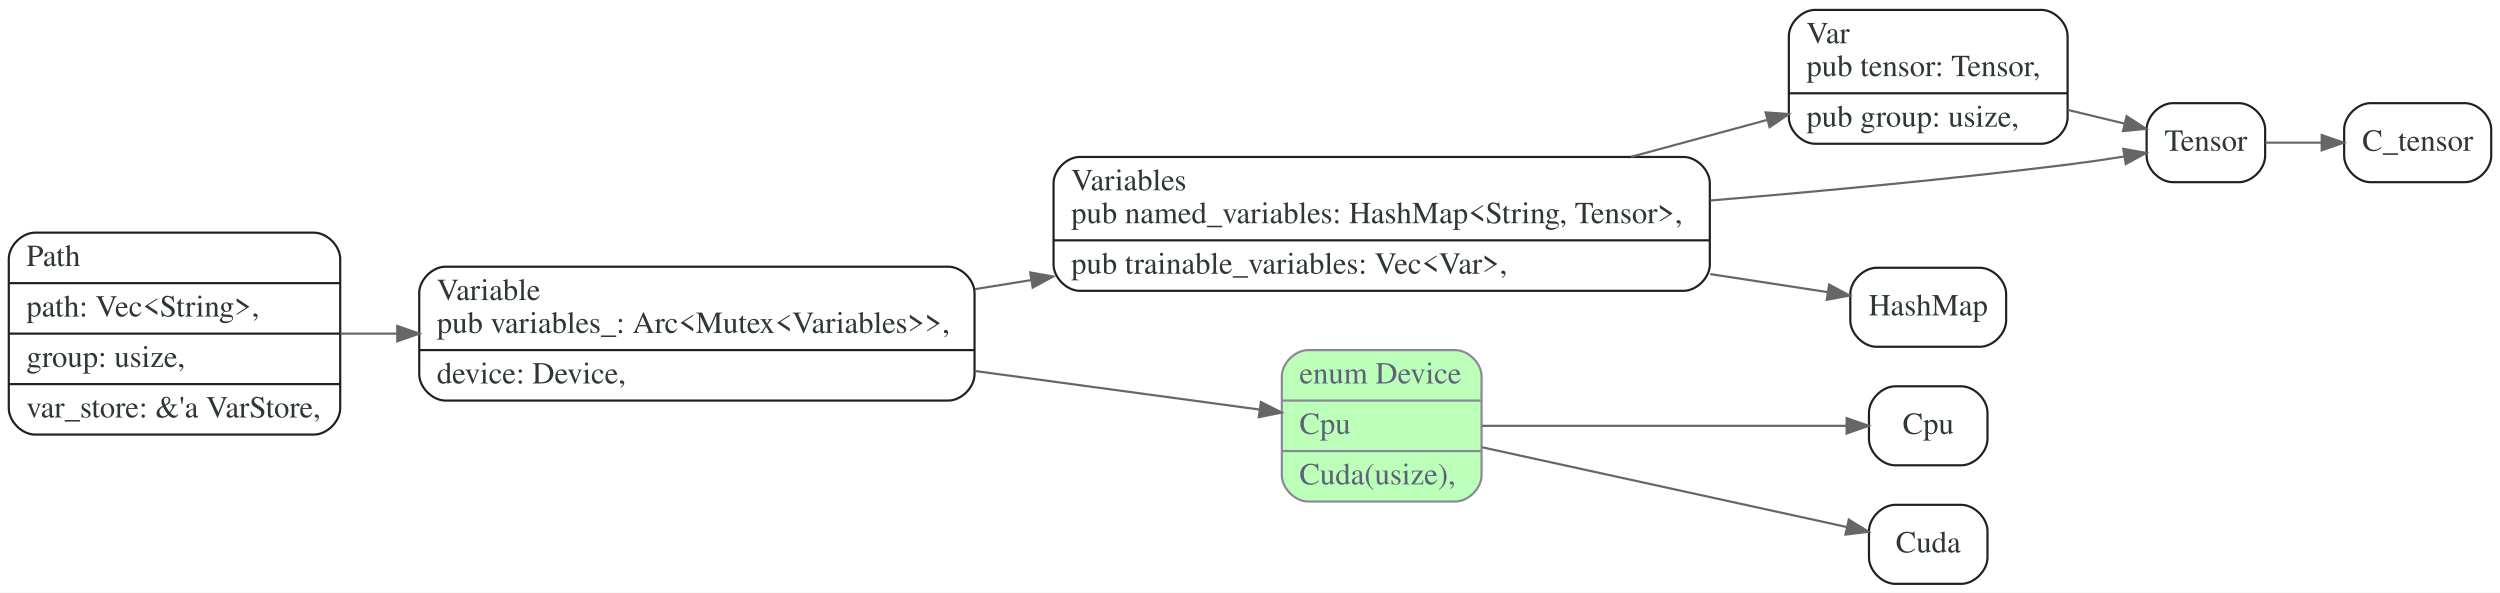
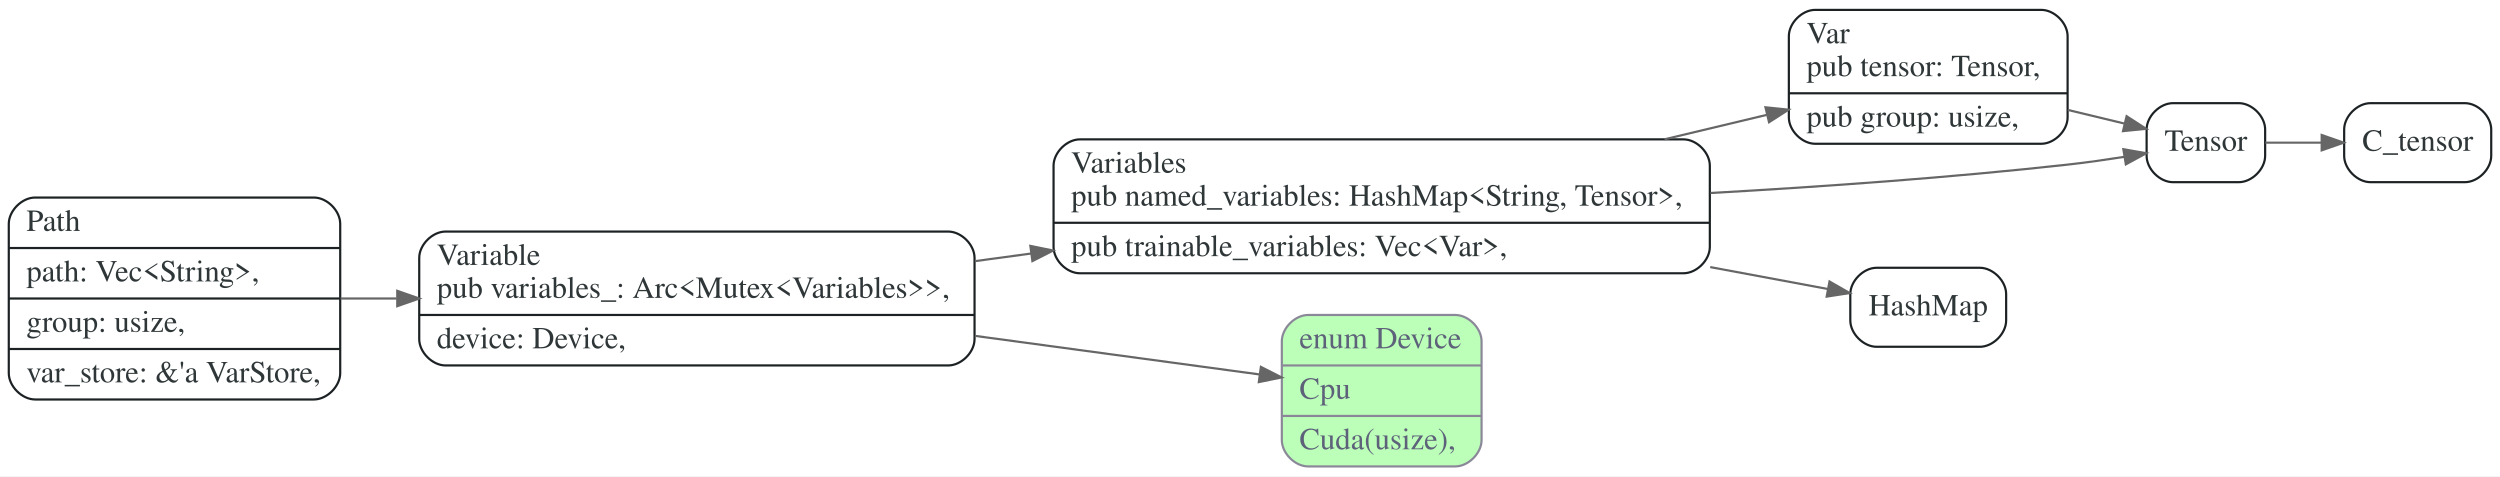
- <svg xmlns="http://www.w3.org/2000/svg" width="1139pt" height="270pt" viewBox="0.00 0.00 1139.00 270.00">
-   <g id="graph0" class="graph" transform="scale(1 1) rotate(0) translate(4 266)">
-     <polygon fill="white" stroke="transparent" points="-4,4 -4,-266 1135,-266 1135,4 -4,4" />
+ <svg xmlns="http://www.w3.org/2000/svg" width="1139pt" height="217pt" viewBox="0.00 0.00 1139.00 217.00">
+   <g id="graph0" class="graph" transform="scale(1 1) rotate(0) translate(4 213)">
+     <polygon fill="white" stroke="transparent" points="-4,4 -4,-213 1135,-213 1135,4 -4,4" />
    <g id="node1" class="node">
-       <path fill="none" stroke="#1c2123" d="M12,-68C12,-68 139,-68 139,-68 145,-68 151,-74 151,-80 151,-80 151,-148 151,-148 151,-154 145,-160 139,-160 139,-160 12,-160 12,-160 6,-160 0,-154 0,-148 0,-148 0,-80 0,-80 0,-74 6,-68 12,-68" />
-       <text text-anchor="start" x="8" y="-144.8" font-family="Times,serif" font-size="14.00" fill="#2f3638">Path</text>
-       <polyline fill="none" stroke="#1c2123" points="0,-137 151,-137 " />
-       <text text-anchor="start" x="8" y="-121.8" font-family="Times,serif" font-size="14.00" fill="#2f3638">path: Vec&lt;String&gt;,</text>
-       <polyline fill="none" stroke="#1c2123" points="0,-114 151,-114 " />
-       <text text-anchor="start" x="8" y="-98.8" font-family="Times,serif" font-size="14.00" fill="#2f3638">group: usize,</text>
-       <polyline fill="none" stroke="#1c2123" points="0,-91 151,-91 " />
-       <text text-anchor="start" x="8" y="-75.8" font-family="Times,serif" font-size="14.00" fill="#2f3638">var_store: &amp;'a VarStore,</text>
+       <path fill="none" stroke="#1c2123" d="M12,-31C12,-31 139,-31 139,-31 145,-31 151,-37 151,-43 151,-43 151,-111 151,-111 151,-117 145,-123 139,-123 139,-123 12,-123 12,-123 6,-123 0,-117 0,-111 0,-111 0,-43 0,-43 0,-37 6,-31 12,-31" />
+       <text text-anchor="start" x="8" y="-107.8" font-family="Times,serif" font-size="14.00" fill="#2f3638">Path</text>
+       <polyline fill="none" stroke="#1c2123" points="0,-100 151,-100 " />
+       <text text-anchor="start" x="8" y="-84.8" font-family="Times,serif" font-size="14.00" fill="#2f3638">path: Vec&lt;String&gt;,</text>
+       <polyline fill="none" stroke="#1c2123" points="0,-77 151,-77 " />
+       <text text-anchor="start" x="8" y="-61.8" font-family="Times,serif" font-size="14.00" fill="#2f3638">group: usize,</text>
+       <polyline fill="none" stroke="#1c2123" points="0,-54 151,-54 " />
+       <text text-anchor="start" x="8" y="-38.8" font-family="Times,serif" font-size="14.00" fill="#2f3638">var_store: &amp;'a VarStore,</text>
    </g>
    <g id="node2" class="node">
-       <path fill="none" stroke="#1c2123" d="M199,-83.5C199,-83.5 428,-83.5 428,-83.5 434,-83.5 440,-89.5 440,-95.5 440,-95.5 440,-132.5 440,-132.5 440,-138.5 434,-144.5 428,-144.5 428,-144.5 199,-144.5 199,-144.5 193,-144.5 187,-138.5 187,-132.5 187,-132.5 187,-95.5 187,-95.5 187,-89.5 193,-83.5 199,-83.5" />
-       <text text-anchor="start" x="195" y="-129.3" font-family="Times,serif" font-size="14.00" fill="#2f3638">Variable</text>
-       <text text-anchor="start" x="195" y="-114.3" font-family="Times,serif" font-size="14.00" fill="#2f3638"> pub variables_: Arc&lt;Mutex&lt;Variables&gt;&gt;,</text>
-       <polyline fill="none" stroke="#1c2123" points="187,-106.5 440,-106.5 " />
-       <text text-anchor="start" x="195" y="-91.3" font-family="Times,serif" font-size="14.00" fill="#2f3638">device: Device,</text>
+       <path fill="none" stroke="#1c2123" d="M199,-46.5C199,-46.5 428,-46.5 428,-46.5 434,-46.5 440,-52.5 440,-58.5 440,-58.5 440,-95.5 440,-95.5 440,-101.5 434,-107.5 428,-107.5 428,-107.5 199,-107.5 199,-107.5 193,-107.5 187,-101.5 187,-95.5 187,-95.5 187,-58.5 187,-58.5 187,-52.5 193,-46.5 199,-46.5" />
+       <text text-anchor="start" x="195" y="-92.3" font-family="Times,serif" font-size="14.00" fill="#2f3638">Variable</text>
+       <text text-anchor="start" x="195" y="-77.3" font-family="Times,serif" font-size="14.00" fill="#2f3638"> pub variables_: Arc&lt;Mutex&lt;Variables&gt;&gt;,</text>
+       <polyline fill="none" stroke="#1c2123" points="187,-69.5 440,-69.5 " />
+       <text text-anchor="start" x="195" y="-54.3" font-family="Times,serif" font-size="14.00" fill="#2f3638">device: Device,</text>
    </g>
-     <g id="edge10" class="edge">
-       <path fill="none" stroke="#666666" d="M151.17,-114C159.42,-114 168,-114 176.71,-114" />
-       <polygon fill="#666666" stroke="#666666" points="176.99,-117.5 186.99,-114 176.99,-110.5 176.99,-117.5" />
+     <g id="edge8" class="edge">
+       <path fill="none" stroke="#666666" d="M151.17,-77C159.42,-77 168,-77 176.71,-77" />
+       <polygon fill="#666666" stroke="#666666" points="176.99,-80.5 186.99,-77 176.99,-73.5 176.99,-80.5" />
    </g>
    <g id="node3" class="node">
-       <path fill="none" stroke="#1c2123" d="M488,-133.5C488,-133.5 763,-133.5 763,-133.5 769,-133.5 775,-139.5 775,-145.5 775,-145.5 775,-182.5 775,-182.5 775,-188.5 769,-194.5 763,-194.5 763,-194.5 488,-194.5 488,-194.5 482,-194.5 476,-188.5 476,-182.5 476,-182.5 476,-145.5 476,-145.5 476,-139.5 482,-133.5 488,-133.5" />
-       <text text-anchor="start" x="484" y="-179.3" font-family="Times,serif" font-size="14.00" fill="#2f3638">Variables</text>
-       <text text-anchor="start" x="484" y="-164.3" font-family="Times,serif" font-size="14.00" fill="#2f3638"> pub named_variables: HashMap&lt;String, Tensor&gt;,</text>
-       <polyline fill="none" stroke="#1c2123" points="476,-156.5 775,-156.5 " />
-       <text text-anchor="start" x="484" y="-141.3" font-family="Times,serif" font-size="14.00" fill="#2f3638">pub trainable_variables: Vec&lt;Var&gt;,</text>
+       <path fill="none" stroke="#1c2123" d="M488,-88.5C488,-88.5 763,-88.5 763,-88.5 769,-88.5 775,-94.5 775,-100.5 775,-100.5 775,-137.5 775,-137.5 775,-143.5 769,-149.5 763,-149.5 763,-149.5 488,-149.5 488,-149.5 482,-149.5 476,-143.5 476,-137.5 476,-137.5 476,-100.5 476,-100.5 476,-94.5 482,-88.5 488,-88.5" />
+       <text text-anchor="start" x="484" y="-134.3" font-family="Times,serif" font-size="14.00" fill="#2f3638">Variables</text>
+       <text text-anchor="start" x="484" y="-119.3" font-family="Times,serif" font-size="14.00" fill="#2f3638"> pub named_variables: HashMap&lt;String, Tensor&gt;,</text>
+       <polyline fill="none" stroke="#1c2123" points="476,-111.5 775,-111.5 " />
+       <text text-anchor="start" x="484" y="-96.3" font-family="Times,serif" font-size="14.00" fill="#2f3638">pub trainable_variables: Vec&lt;Var&gt;,</text>
+     </g>
+     <g id="edge1" class="edge">
+       <path fill="none" stroke="#666666" d="M440.14,-94.02C448.59,-95.17 457.15,-96.33 465.73,-97.49" />
+       <polygon fill="#666666" stroke="#666666" points="465.43,-100.98 475.8,-98.85 466.36,-94.04 465.43,-100.98" />
+     </g>
+     <g id="node5" class="node">
+       <path fill="#bcffb9" stroke="#8a8898" d="M592,-0.5C592,-0.5 659,-0.5 659,-0.5 665,-0.5 671,-6.5 671,-12.5 671,-12.5 671,-57.5 671,-57.5 671,-63.5 665,-69.5 659,-69.5 659,-69.5 592,-69.5 592,-69.5 586,-69.5 580,-63.5 580,-57.5 580,-57.5 580,-12.5 580,-12.5 580,-6.5 586,-0.5 592,-0.5" />
+       <text text-anchor="start" x="588" y="-54.3" font-family="Times,serif" font-size="14.00" fill="#5d6179">enum Device</text>
+       <polyline fill="none" stroke="#8a8898" points="580,-46.5 671,-46.5 " />
+       <text text-anchor="start" x="588" y="-31.3" font-family="Times,serif" font-size="14.00" fill="#5d6179">Cpu</text>
+       <polyline fill="none" stroke="#8a8898" points="580,-23.5 671,-23.5 " />
+       <text text-anchor="start" x="588" y="-8.3" font-family="Times,serif" font-size="14.00" fill="#5d6179">Cuda(usize),</text>
+     </g>
+     <g id="edge2" class="edge">
+       <path fill="none" stroke="#666666" d="M440.14,-59.98C485.2,-53.87 533.7,-47.3 569.64,-42.43" />
+       <polygon fill="#666666" stroke="#666666" points="570.46,-45.85 579.9,-41.04 569.52,-38.92 570.46,-45.85" />
+     </g>
+     <g id="node4" class="node">
+       <path fill="none" stroke="#1c2123" d="M823,-147.5C823,-147.5 926,-147.5 926,-147.5 932,-147.5 938,-153.5 938,-159.5 938,-159.5 938,-196.5 938,-196.5 938,-202.5 932,-208.5 926,-208.5 926,-208.5 823,-208.5 823,-208.5 817,-208.5 811,-202.5 811,-196.5 811,-196.5 811,-159.5 811,-159.5 811,-153.5 817,-147.5 823,-147.5" />
+       <text text-anchor="start" x="819" y="-193.3" font-family="Times,serif" font-size="14.00" fill="#2f3638">Var</text>
+       <text text-anchor="start" x="819" y="-178.3" font-family="Times,serif" font-size="14.00" fill="#2f3638"> pub tensor: Tensor,</text>
+       <polyline fill="none" stroke="#1c2123" points="811,-170.5 938,-170.5 " />
+       <text text-anchor="start" x="819" y="-155.3" font-family="Times,serif" font-size="14.00" fill="#2f3638">pub group: usize,</text>
    </g>
    <g id="edge3" class="edge">
-       <path fill="none" stroke="#666666" d="M440.14,-134.26C448.59,-135.63 457.15,-137.01 465.73,-138.39" />
-       <polygon fill="#666666" stroke="#666666" points="465.37,-141.88 475.8,-140.02 466.49,-134.97 465.37,-141.88" />
+       <path fill="none" stroke="#666666" d="M754.34,-149.54C770.31,-153.35 786.19,-157.14 800.9,-160.66" />
+       <polygon fill="#666666" stroke="#666666" points="800.34,-164.12 810.88,-163.04 801.97,-157.31 800.34,-164.12" />
    </g>
-     <g id="node5" class="node">
-       <path fill="#bcffb9" stroke="#8a8898" d="M592,-37.5C592,-37.5 659,-37.5 659,-37.5 665,-37.5 671,-43.5 671,-49.5 671,-49.5 671,-94.5 671,-94.5 671,-100.5 665,-106.5 659,-106.5 659,-106.5 592,-106.5 592,-106.5 586,-106.5 580,-100.5 580,-94.5 580,-94.5 580,-49.5 580,-49.5 580,-43.5 586,-37.5 592,-37.5" />
-       <text text-anchor="start" x="588" y="-91.3" font-family="Times,serif" font-size="14.00" fill="#5d6179">enum Device</text>
-       <polyline fill="none" stroke="#8a8898" points="580,-83.5 671,-83.5 " />
-       <text text-anchor="start" x="588" y="-68.3" font-family="Times,serif" font-size="14.00" fill="#5d6179">Cpu</text>
-       <polyline fill="none" stroke="#8a8898" points="580,-60.5 671,-60.5 " />
-       <text text-anchor="start" x="588" y="-45.3" font-family="Times,serif" font-size="14.00" fill="#5d6179">Cuda(usize),</text>
+     <g id="node6" class="node">
+       <path fill="none" stroke="#1c2123" d="M1016,-166C1016,-166 986,-166 986,-166 980,-166 974,-160 974,-154 974,-154 974,-142 974,-142 974,-136 980,-130 986,-130 986,-130 1016,-130 1016,-130 1022,-130 1028,-136 1028,-142 1028,-142 1028,-154 1028,-154 1028,-160 1022,-166 1016,-166" />
+       <text text-anchor="middle" x="1001" y="-144.3" font-family="Times,serif" font-size="14.00" fill="#2f3638">Tensor</text>
    </g>
    <g id="edge4" class="edge">
-       <path fill="none" stroke="#666666" d="M440.14,-96.98C485.2,-90.87 533.7,-84.3 569.64,-79.43" />
-       <polygon fill="#666666" stroke="#666666" points="570.46,-82.85 579.9,-78.04 569.52,-75.92 570.46,-82.85" />
+       <path fill="none" stroke="#666666" d="M775.3,-125.07C826.91,-127.97 885.09,-132.13 938,-138 946.4,-138.93 955.39,-140.21 963.85,-141.55" />
+       <polygon fill="#666666" stroke="#666666" points="963.4,-145.02 973.83,-143.19 964.53,-138.12 963.4,-145.02" />
    </g>
-     <g id="node4" class="node">
-       <path fill="none" stroke="#1c2123" d="M823,-200.5C823,-200.5 926,-200.5 926,-200.5 932,-200.5 938,-206.5 938,-212.5 938,-212.5 938,-249.5 938,-249.5 938,-255.5 932,-261.5 926,-261.5 926,-261.5 823,-261.5 823,-261.5 817,-261.5 811,-255.5 811,-249.5 811,-249.5 811,-212.5 811,-212.5 811,-206.5 817,-200.5 823,-200.5" />
-       <text text-anchor="start" x="819" y="-246.3" font-family="Times,serif" font-size="14.00" fill="#2f3638">Var</text>
-       <text text-anchor="start" x="819" y="-231.3" font-family="Times,serif" font-size="14.00" fill="#2f3638"> pub tensor: Tensor,</text>
-       <polyline fill="none" stroke="#1c2123" points="811,-223.5 938,-223.5 " />
-       <text text-anchor="start" x="819" y="-208.3" font-family="Times,serif" font-size="14.00" fill="#2f3638">pub group: usize,</text>
+     <g id="node7" class="node">
+       <path fill="none" stroke="#1c2123" d="M898,-91C898,-91 851,-91 851,-91 845,-91 839,-85 839,-79 839,-79 839,-67 839,-67 839,-61 845,-55 851,-55 851,-55 898,-55 898,-55 904,-55 910,-61 910,-67 910,-67 910,-79 910,-79 910,-85 904,-91 898,-91" />
+       <text text-anchor="middle" x="874.5" y="-69.3" font-family="Times,serif" font-size="14.00" fill="#2f3638">HashMap</text>
    </g>
    <g id="edge5" class="edge">
-       <path fill="none" stroke="#666666" d="M739.16,-194.56C760.27,-200.29 781.82,-206.13 801.29,-211.41" />
-       <polygon fill="#666666" stroke="#666666" points="800.4,-214.8 810.97,-214.04 802.23,-208.04 800.4,-214.8" />
+       <path fill="none" stroke="#666666" d="M775.17,-91.31C794.61,-87.69 813.19,-84.23 828.85,-81.31" />
+       <polygon fill="#666666" stroke="#666666" points="829.52,-84.75 838.71,-79.48 828.24,-77.87 829.52,-84.75" />
+     </g>
+     <g id="edge6" class="edge">
+       <path fill="none" stroke="#666666" d="M938.11,-162.91C946.97,-160.78 955.82,-158.65 963.94,-156.69" />
+       <polygon fill="#666666" stroke="#666666" points="964.88,-160.06 973.78,-154.32 963.24,-153.26 964.88,-160.06" />
    </g>
    <g id="node8" class="node">
-       <path fill="none" stroke="#1c2123" d="M1016,-219C1016,-219 986,-219 986,-219 980,-219 974,-213 974,-207 974,-207 974,-195 974,-195 974,-189 980,-183 986,-183 986,-183 1016,-183 1016,-183 1022,-183 1028,-189 1028,-195 1028,-195 1028,-207 1028,-207 1028,-213 1022,-219 1016,-219" />
-       <text text-anchor="middle" x="1001" y="-197.3" font-family="Times,serif" font-size="14.00" fill="#2f3638">Tensor</text>
-     </g>
-     <g id="edge6" class="edge">
-       <path fill="none" stroke="#666666" d="M775.28,-174.66C826.89,-178.95 885.07,-184.45 938,-191 946.38,-192.04 955.37,-193.36 963.83,-194.71" />
-       <polygon fill="#666666" stroke="#666666" points="963.38,-198.18 973.81,-196.34 964.51,-191.27 963.38,-198.18" />
-     </g>
-     <g id="node9" class="node">
-       <path fill="none" stroke="#1c2123" d="M898,-144C898,-144 851,-144 851,-144 845,-144 839,-138 839,-132 839,-132 839,-120 839,-120 839,-114 845,-108 851,-108 851,-108 898,-108 898,-108 904,-108 910,-114 910,-120 910,-120 910,-132 910,-132 910,-138 904,-144 898,-144" />
-       <text text-anchor="middle" x="874.5" y="-122.3" font-family="Times,serif" font-size="14.00" fill="#2f3638">HashMap</text>
+       <path fill="none" stroke="#1c2123" d="M1119,-166C1119,-166 1076,-166 1076,-166 1070,-166 1064,-160 1064,-154 1064,-154 1064,-142 1064,-142 1064,-136 1070,-130 1076,-130 1076,-130 1119,-130 1119,-130 1125,-130 1131,-136 1131,-142 1131,-142 1131,-154 1131,-154 1131,-160 1125,-166 1119,-166" />
+       <text text-anchor="middle" x="1097.5" y="-144.3" font-family="Times,serif" font-size="14.00" fill="#2f3638">C_tensor</text>
    </g>
    <g id="edge7" class="edge">
-       <path fill="none" stroke="#666666" d="M775.17,-141.13C794.43,-138.16 812.83,-135.33 828.41,-132.94" />
-       <polygon fill="#666666" stroke="#666666" points="829.36,-136.33 838.71,-131.35 828.29,-129.41 829.36,-136.33" />
-     </g>
-     <g id="edge8" class="edge">
-       <path fill="none" stroke="#666666" d="M938.11,-215.91C946.97,-213.78 955.82,-211.65 963.94,-209.69" />
-       <polygon fill="#666666" stroke="#666666" points="964.88,-213.06 973.78,-207.32 963.24,-206.26 964.88,-213.06" />
-     </g>
-     <g id="node6" class="node">
-       <path fill="none" stroke="#1c2123" d="M889.5,-90C889.5,-90 859.5,-90 859.5,-90 853.5,-90 847.5,-84 847.5,-78 847.5,-78 847.5,-66 847.5,-66 847.5,-60 853.5,-54 859.5,-54 859.5,-54 889.5,-54 889.5,-54 895.5,-54 901.5,-60 901.5,-66 901.5,-66 901.5,-78 901.5,-78 901.5,-84 895.5,-90 889.5,-90" />
-       <text text-anchor="middle" x="874.5" y="-68.3" font-family="Times,serif" font-size="14.00" fill="#2f3638">Cpu</text>
-     </g>
-     <g id="edge1" class="edge">
-       <path fill="none" stroke="#666666" d="M671.23,-72C718.75,-72 792.97,-72 837.06,-72" />
-       <polygon fill="#666666" stroke="#666666" points="837.32,-75.5 847.32,-72 837.32,-68.5 837.32,-75.5" />
-     </g>
-     <g id="node7" class="node">
-       <path fill="none" stroke="#1c2123" d="M889.5,-36C889.5,-36 859.5,-36 859.5,-36 853.5,-36 847.5,-30 847.5,-24 847.5,-24 847.5,-12 847.5,-12 847.5,-6 853.5,0 859.5,0 859.5,0 889.5,0 889.5,0 895.5,0 901.5,-6 901.5,-12 901.5,-12 901.5,-24 901.5,-24 901.5,-30 895.5,-36 889.5,-36" />
-       <text text-anchor="middle" x="874.5" y="-14.3" font-family="Times,serif" font-size="14.00" fill="#2f3638">Cuda</text>
-     </g>
-     <g id="edge2" class="edge">
-       <path fill="none" stroke="#666666" d="M671.23,-62.22C718.85,-51.81 793.29,-35.54 837.34,-25.9" />
-       <polygon fill="#666666" stroke="#666666" points="838.3,-29.28 847.32,-23.72 836.81,-22.44 838.3,-29.28" />
-     </g>
-     <g id="node10" class="node">
-       <path fill="none" stroke="#1c2123" d="M1119,-219C1119,-219 1076,-219 1076,-219 1070,-219 1064,-213 1064,-207 1064,-207 1064,-195 1064,-195 1064,-189 1070,-183 1076,-183 1076,-183 1119,-183 1119,-183 1125,-183 1131,-189 1131,-195 1131,-195 1131,-207 1131,-207 1131,-213 1125,-219 1119,-219" />
-       <text text-anchor="middle" x="1097.5" y="-197.3" font-family="Times,serif" font-size="14.00" fill="#2f3638">C_tensor</text>
-     </g>
-     <g id="edge9" class="edge">
-       <path fill="none" stroke="#666666" d="M1028.07,-201C1036,-201 1044.94,-201 1053.67,-201" />
-       <polygon fill="#666666" stroke="#666666" points="1053.76,-204.5 1063.76,-201 1053.76,-197.5 1053.76,-204.5" />
+       <path fill="none" stroke="#666666" d="M1028.07,-148C1036,-148 1044.94,-148 1053.67,-148" />
+       <polygon fill="#666666" stroke="#666666" points="1053.76,-151.5 1063.76,-148 1053.76,-144.5 1053.76,-151.5" />
    </g>
  </g>
</svg>
